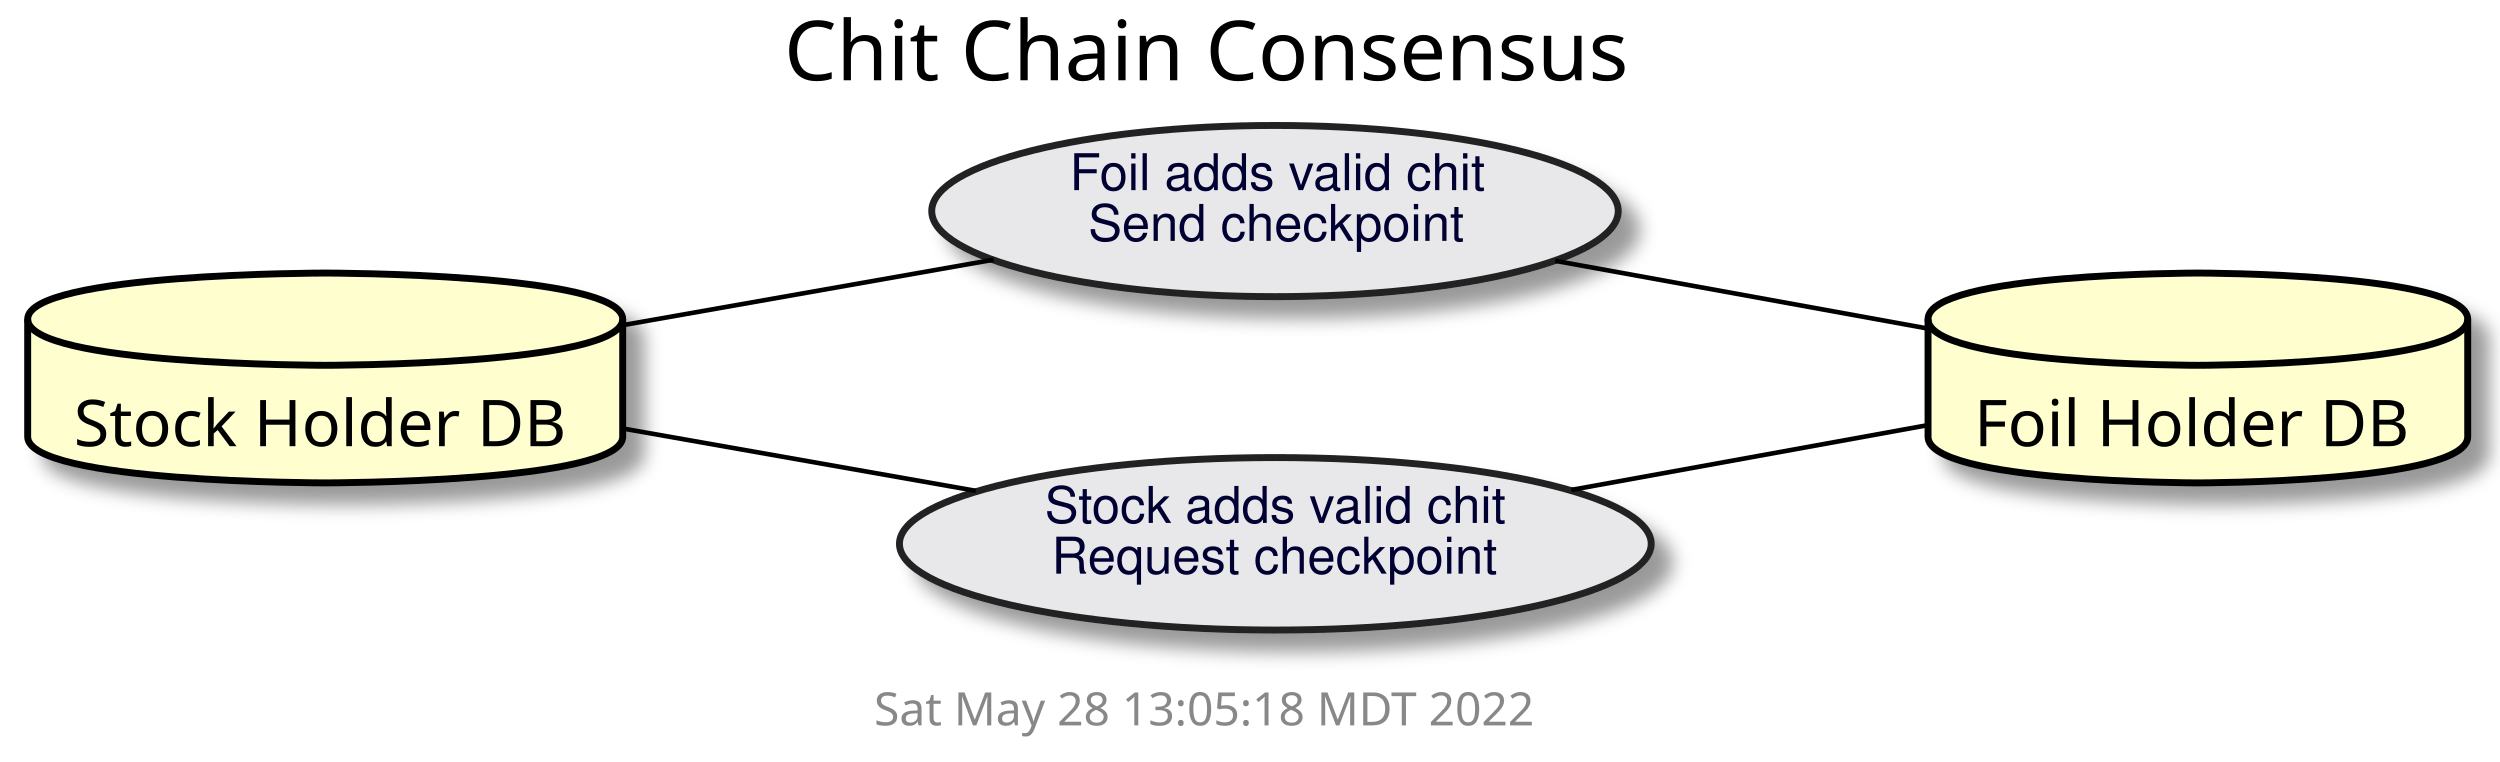
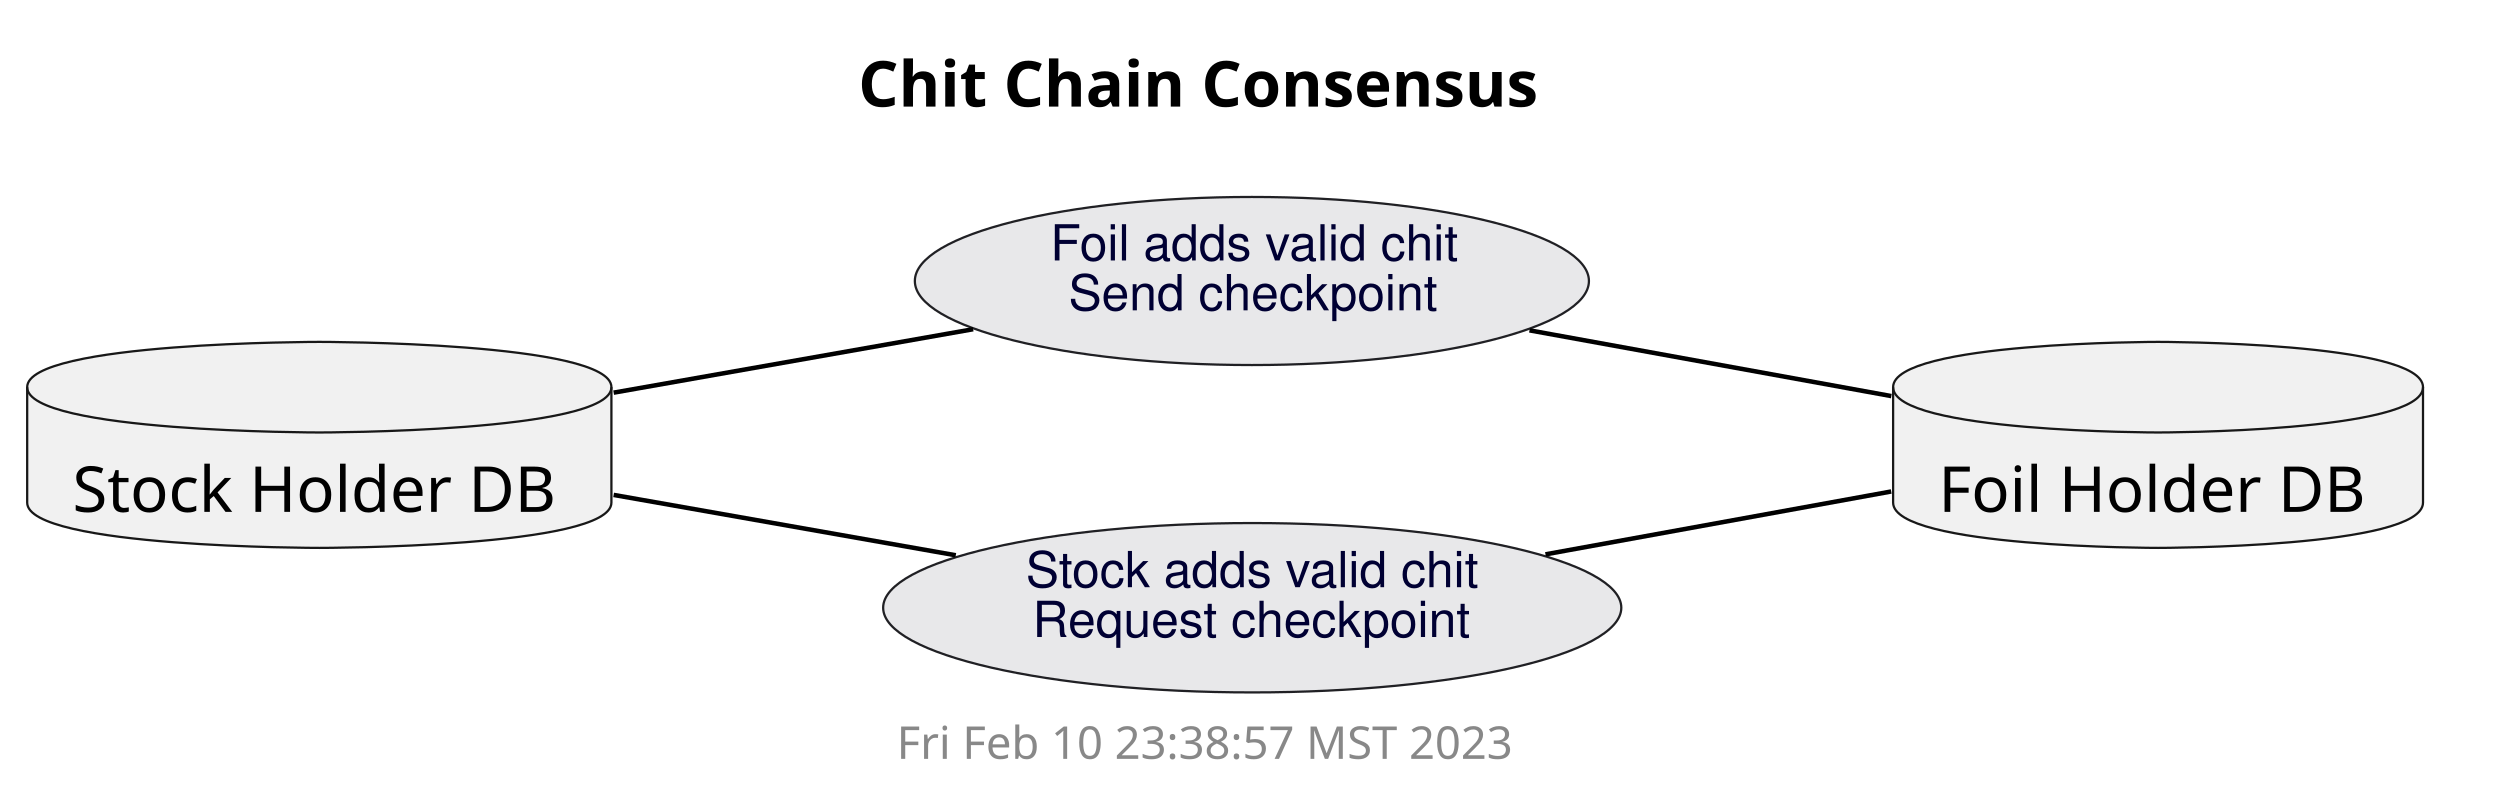
- <svg xmlns="http://www.w3.org/2000/svg" contentScriptType="application/ecmascript" contentStyleType="text/css" height="165px" preserveAspectRatio="none" style="width:542px;height:165px;background:#FFFFFF;" version="1.1" viewBox="0 0 542 165" width="542px" zoomAndPan="magnify">
-   <defs>
-     <filter height="300%" id="f1258iaavvmlv2" width="300%" x="-1" y="-1">
-       <feGaussianBlur result="blurOut" stdDeviation="2.0" />
-       <feColorMatrix in="blurOut" result="blurOut2" type="matrix" values="0 0 0 0 0 0 0 0 0 0 0 0 0 0 0 0 0 0 .4 0" />
-       <feOffset dx="4.0" dy="4.0" in="blurOut2" result="blurOut3" />
-       <feBlend in="SourceGraphic" in2="blurOut3" mode="normal" />
-     </filter>
-   </defs>
+ <svg xmlns="http://www.w3.org/2000/svg" contentStyleType="text/css" height="177px" preserveAspectRatio="none" style="width:552px;height:177px;background:#FFFFFF;" version="1.1" viewBox="0 0 552 177" width="552px" zoomAndPan="magnify">
+   <defs />
  <g>
-     <text fill="#000000" font-family="sans-serif" font-size="18" lengthAdjust="spacing" textLength="189" x="170" y="17.402">Chit Chain Consensus</text>
-     <path d="M6,69.199 C6,59.199 70.5,59.199 70.5,59.199 C70.5,59.199 135,59.199 135,69.199 L135,94.688 C135,104.688 70.5,104.688 70.5,104.688 C70.5,104.688 6,104.688 6,94.688 L6,69.199 " fill="#FEFECE" filter="url(#f1258iaavvmlv2)" style="stroke:#000000;stroke-width:1.5;" />
-     <path d="M6,69.199 C6,79.199 70.5,79.199 70.5,79.199 C70.5,79.199 135,79.199 135,69.199 " fill="none" style="stroke:#000000;stroke-width:1.5;" />
-     <text fill="#000000" font-family="sans-serif" font-size="14" lengthAdjust="spacing" textLength="109" x="16" y="96.734">Stock Holder DB</text>
-     <path d="M418,69.199 C418,59.199 476.5,59.199 476.5,59.199 C476.5,59.199 535,59.199 535,69.199 L535,94.688 C535,104.688 476.5,104.688 476.5,104.688 C476.5,104.688 418,104.688 418,94.688 L418,69.199 " fill="#FEFECE" filter="url(#f1258iaavvmlv2)" style="stroke:#000000;stroke-width:1.5;" />
-     <path d="M418,69.199 C418,79.199 476.5,79.199 476.5,79.199 C476.5,79.199 535,79.199 535,69.199 " fill="none" style="stroke:#000000;stroke-width:1.5;" />
-     <text fill="#000000" font-family="sans-serif" font-size="14" lengthAdjust="spacing" textLength="97" x="428" y="96.734">Foil Holder DB</text>
-     <ellipse cx="276.418" cy="45.756" fill="#E8E8EA" filter="url(#f1258iaavvmlv2)" rx="74.418" ry="18.556" style="stroke:#202024;stroke-width:1.5;" />
-     <text fill="#000033" font-family="Helvetica" font-size="11" lengthAdjust="spacing" textLength="89" x="231.918" y="41.226">Foil adds valid chit</text>
-     <text fill="#000033" font-family="Helvetica" font-size="11" lengthAdjust="spacing" textLength="81" x="235.918" y="52.226">Send checkpoint</text>
-     <ellipse cx="276.492" cy="117.898" fill="#E8E8EA" filter="url(#f1258iaavvmlv2)" rx="81.492" ry="18.698" style="stroke:#202024;stroke-width:1.5;" />
-     <text fill="#000033" font-family="Helvetica" font-size="11" lengthAdjust="spacing" textLength="100" x="226.492" y="113.368">Stock adds valid chit</text>
-     <text fill="#000033" font-family="Helvetica" font-size="11" lengthAdjust="spacing" textLength="97" x="227.992" y="124.368">Request checkpoint</text>
-     <path d="M135.21,70.459 C160.81,65.939 190.18,60.759 215.41,56.299 " fill="none" id="stock-foilAdd" style="stroke:#000000;stroke-width:1.0;" />
-     <path d="M337.18,56.549 C362.8,61.209 392.61,66.629 417.99,71.239 " fill="none" id="foilAdd-foil" style="stroke:#000000;stroke-width:1.0;" />
-     <path d="M135.21,92.939 C159.52,97.229 187.24,102.119 211.57,106.419 " fill="none" id="stock-stockAdd" style="stroke:#000000;stroke-width:1.0;" />
-     <path d="M340.69,106.209 C365.48,101.699 393.72,96.569 417.94,92.169 " fill="none" id="stockAdd-foil" style="stroke:#000000;stroke-width:1.0;" />
-     <text fill="#888888" font-family="sans-serif" font-size="10" lengthAdjust="spacing" textLength="150" x="189.5" y="157.264">Sat May 28 13:05:18 MDT 2022</text>
+     <text fill="#000000" font-family="sans-serif" font-size="14" font-weight="bold" lengthAdjust="spacing" textLength="159" x="189.5" y="23.535">Chit Chain Consensus</text>
+     <g id="elem_stock">
+       <path d="M6,85.488 C6,75.488 70.5,75.488 70.5,75.488 C70.5,75.488 135,75.488 135,85.488 L135,110.977 C135,120.977 70.5,120.977 70.5,120.977 C70.5,120.977 6,120.977 6,110.977 L6,85.488 " fill="#F1F1F1" style="stroke:#181818;stroke-width:0.5;" />
+       <path d="M6,85.488 C6,95.488 70.5,95.488 70.5,95.488 C70.5,95.488 135,95.488 135,85.488 " fill="none" style="stroke:#181818;stroke-width:0.5;" />
+       <text fill="#000000" font-family="sans-serif" font-size="14" lengthAdjust="spacing" textLength="109" x="16" y="113.023">Stock Holder DB</text>
+     </g>
+     <g id="elem_foil">
+       <path d="M418,85.488 C418,75.488 476.5,75.488 476.5,75.488 C476.5,75.488 535,75.488 535,85.488 L535,110.977 C535,120.977 476.5,120.977 476.5,120.977 C476.5,120.977 418,120.977 418,110.977 L418,85.488 " fill="#F1F1F1" style="stroke:#181818;stroke-width:0.5;" />
+       <path d="M418,85.488 C418,95.488 476.5,95.488 476.5,95.488 C476.5,95.488 535,95.488 535,85.488 " fill="none" style="stroke:#181818;stroke-width:0.5;" />
+       <text fill="#000000" font-family="sans-serif" font-size="14" lengthAdjust="spacing" textLength="97" x="428" y="113.023">Foil Holder DB</text>
+     </g>
+     <g id="elem_foilAdd">
+       <ellipse cx="276.418" cy="62.045" fill="#E8E8EA" rx="74.418" ry="18.556" style="stroke:#202024;stroke-width:0.5;" />
+       <text fill="#000033" font-family="Helvetica" font-size="11" lengthAdjust="spacing" textLength="89" x="231.918" y="57.515">Foil adds valid chit</text>
+       <text fill="#000033" font-family="Helvetica" font-size="11" lengthAdjust="spacing" textLength="81" x="235.918" y="68.515">Send checkpoint</text>
+     </g>
+     <g id="elem_stockAdd">
+       <ellipse cx="276.492" cy="134.187" fill="#E8E8EA" rx="81.492" ry="18.698" style="stroke:#202024;stroke-width:0.5;" />
+       <text fill="#000033" font-family="Helvetica" font-size="11" lengthAdjust="spacing" textLength="100" x="226.492" y="129.657">Stock adds valid chit</text>
+       <text fill="#000033" font-family="Helvetica" font-size="11" lengthAdjust="spacing" textLength="97" x="227.992" y="140.657">Request checkpoint</text>
+     </g>
+     <g id="link_stock_foilAdd">
+       <path d="M135.49,86.698 C160.84,82.218 189.86,77.098 214.87,72.688 " fill="none" id="stock-foilAdd" style="stroke:#000000;stroke-width:1.0;" />
+     </g>
+     <g id="link_foilAdd_foil">
+       <path d="M337.71,72.938 C363.08,77.548 392.49,82.898 417.61,87.458 " fill="none" id="foilAdd-foil" style="stroke:#000000;stroke-width:1.0;" />
+     </g>
+     <g id="link_stock_stockAdd">
+       <path d="M135.49,109.278 C159.56,113.528 186.92,118.358 211.04,122.608 " fill="none" id="stock-stockAdd" style="stroke:#000000;stroke-width:1.0;" />
+     </g>
+     <g id="link_stockAdd_foil">
+       <path d="M341.24,122.398 C365.77,117.938 393.62,112.878 417.58,108.518 " fill="none" id="stockAdd-foil" style="stroke:#000000;stroke-width:1.0;" />
+     </g>
+     <text fill="#888888" font-family="sans-serif" font-size="10" lengthAdjust="spacing" textLength="142" x="198" y="167.553">Fri Feb 10 23:38:57 MST 2023</text>
  </g>
</svg>
